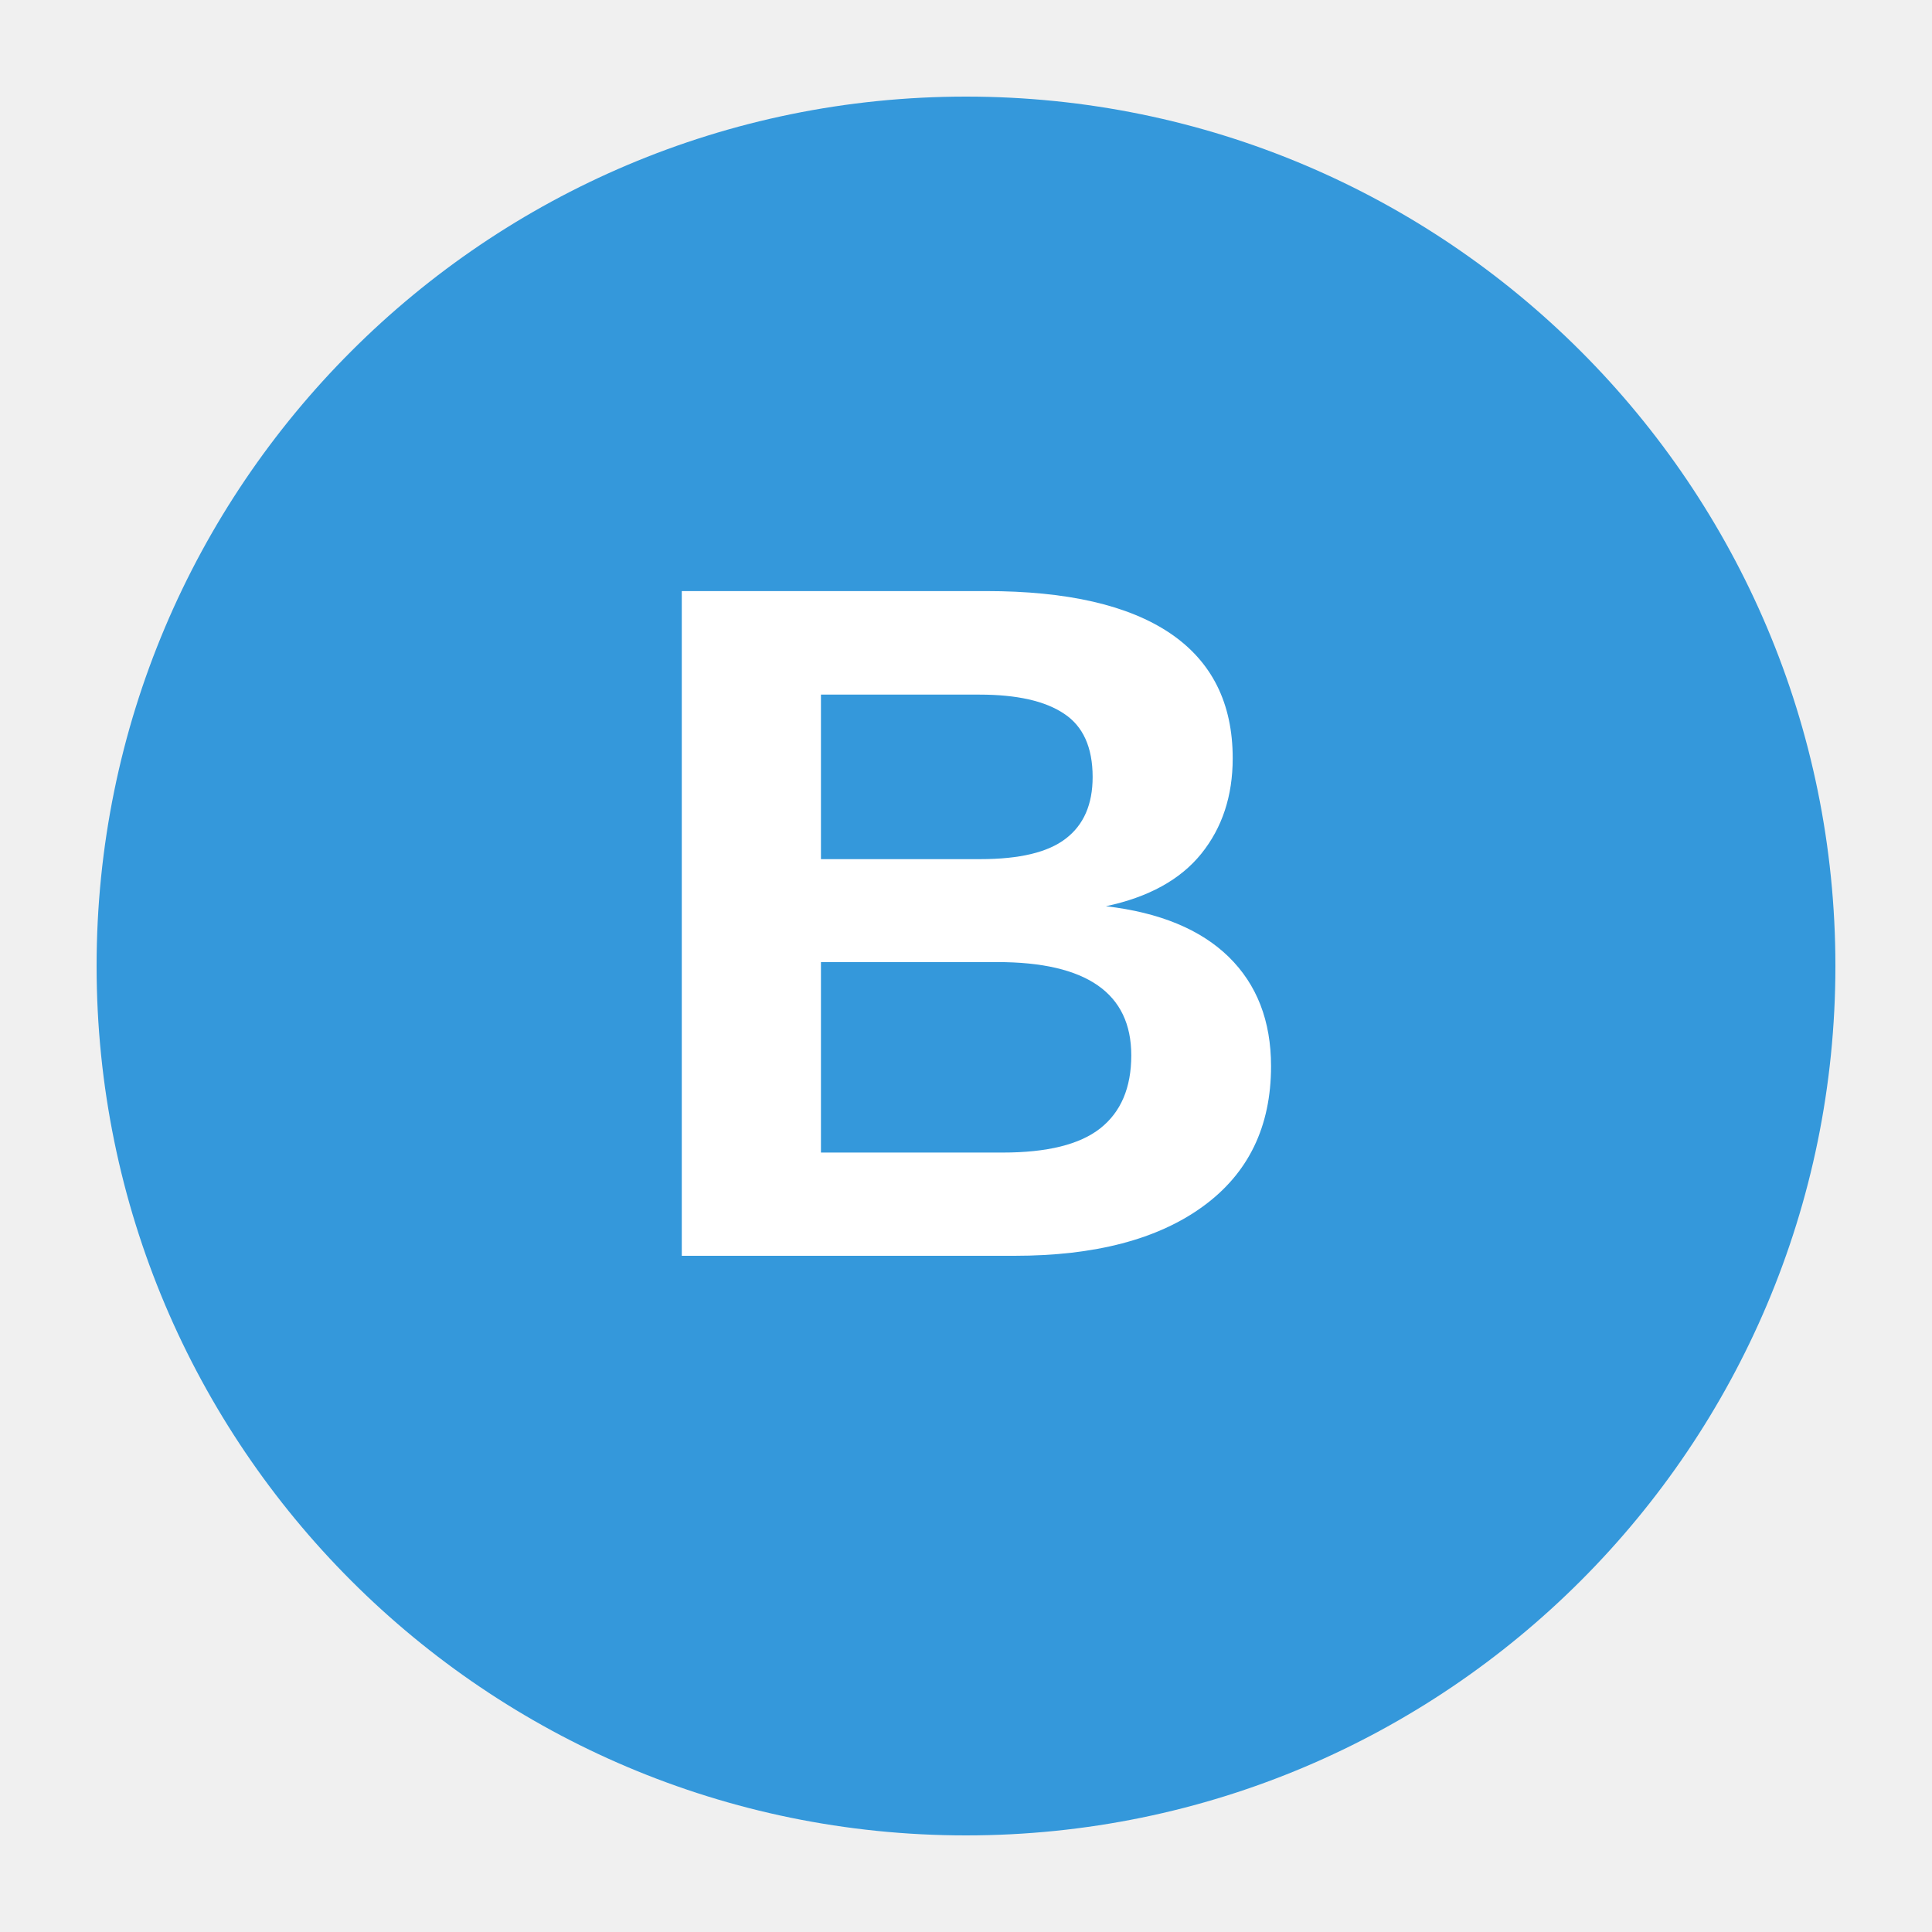
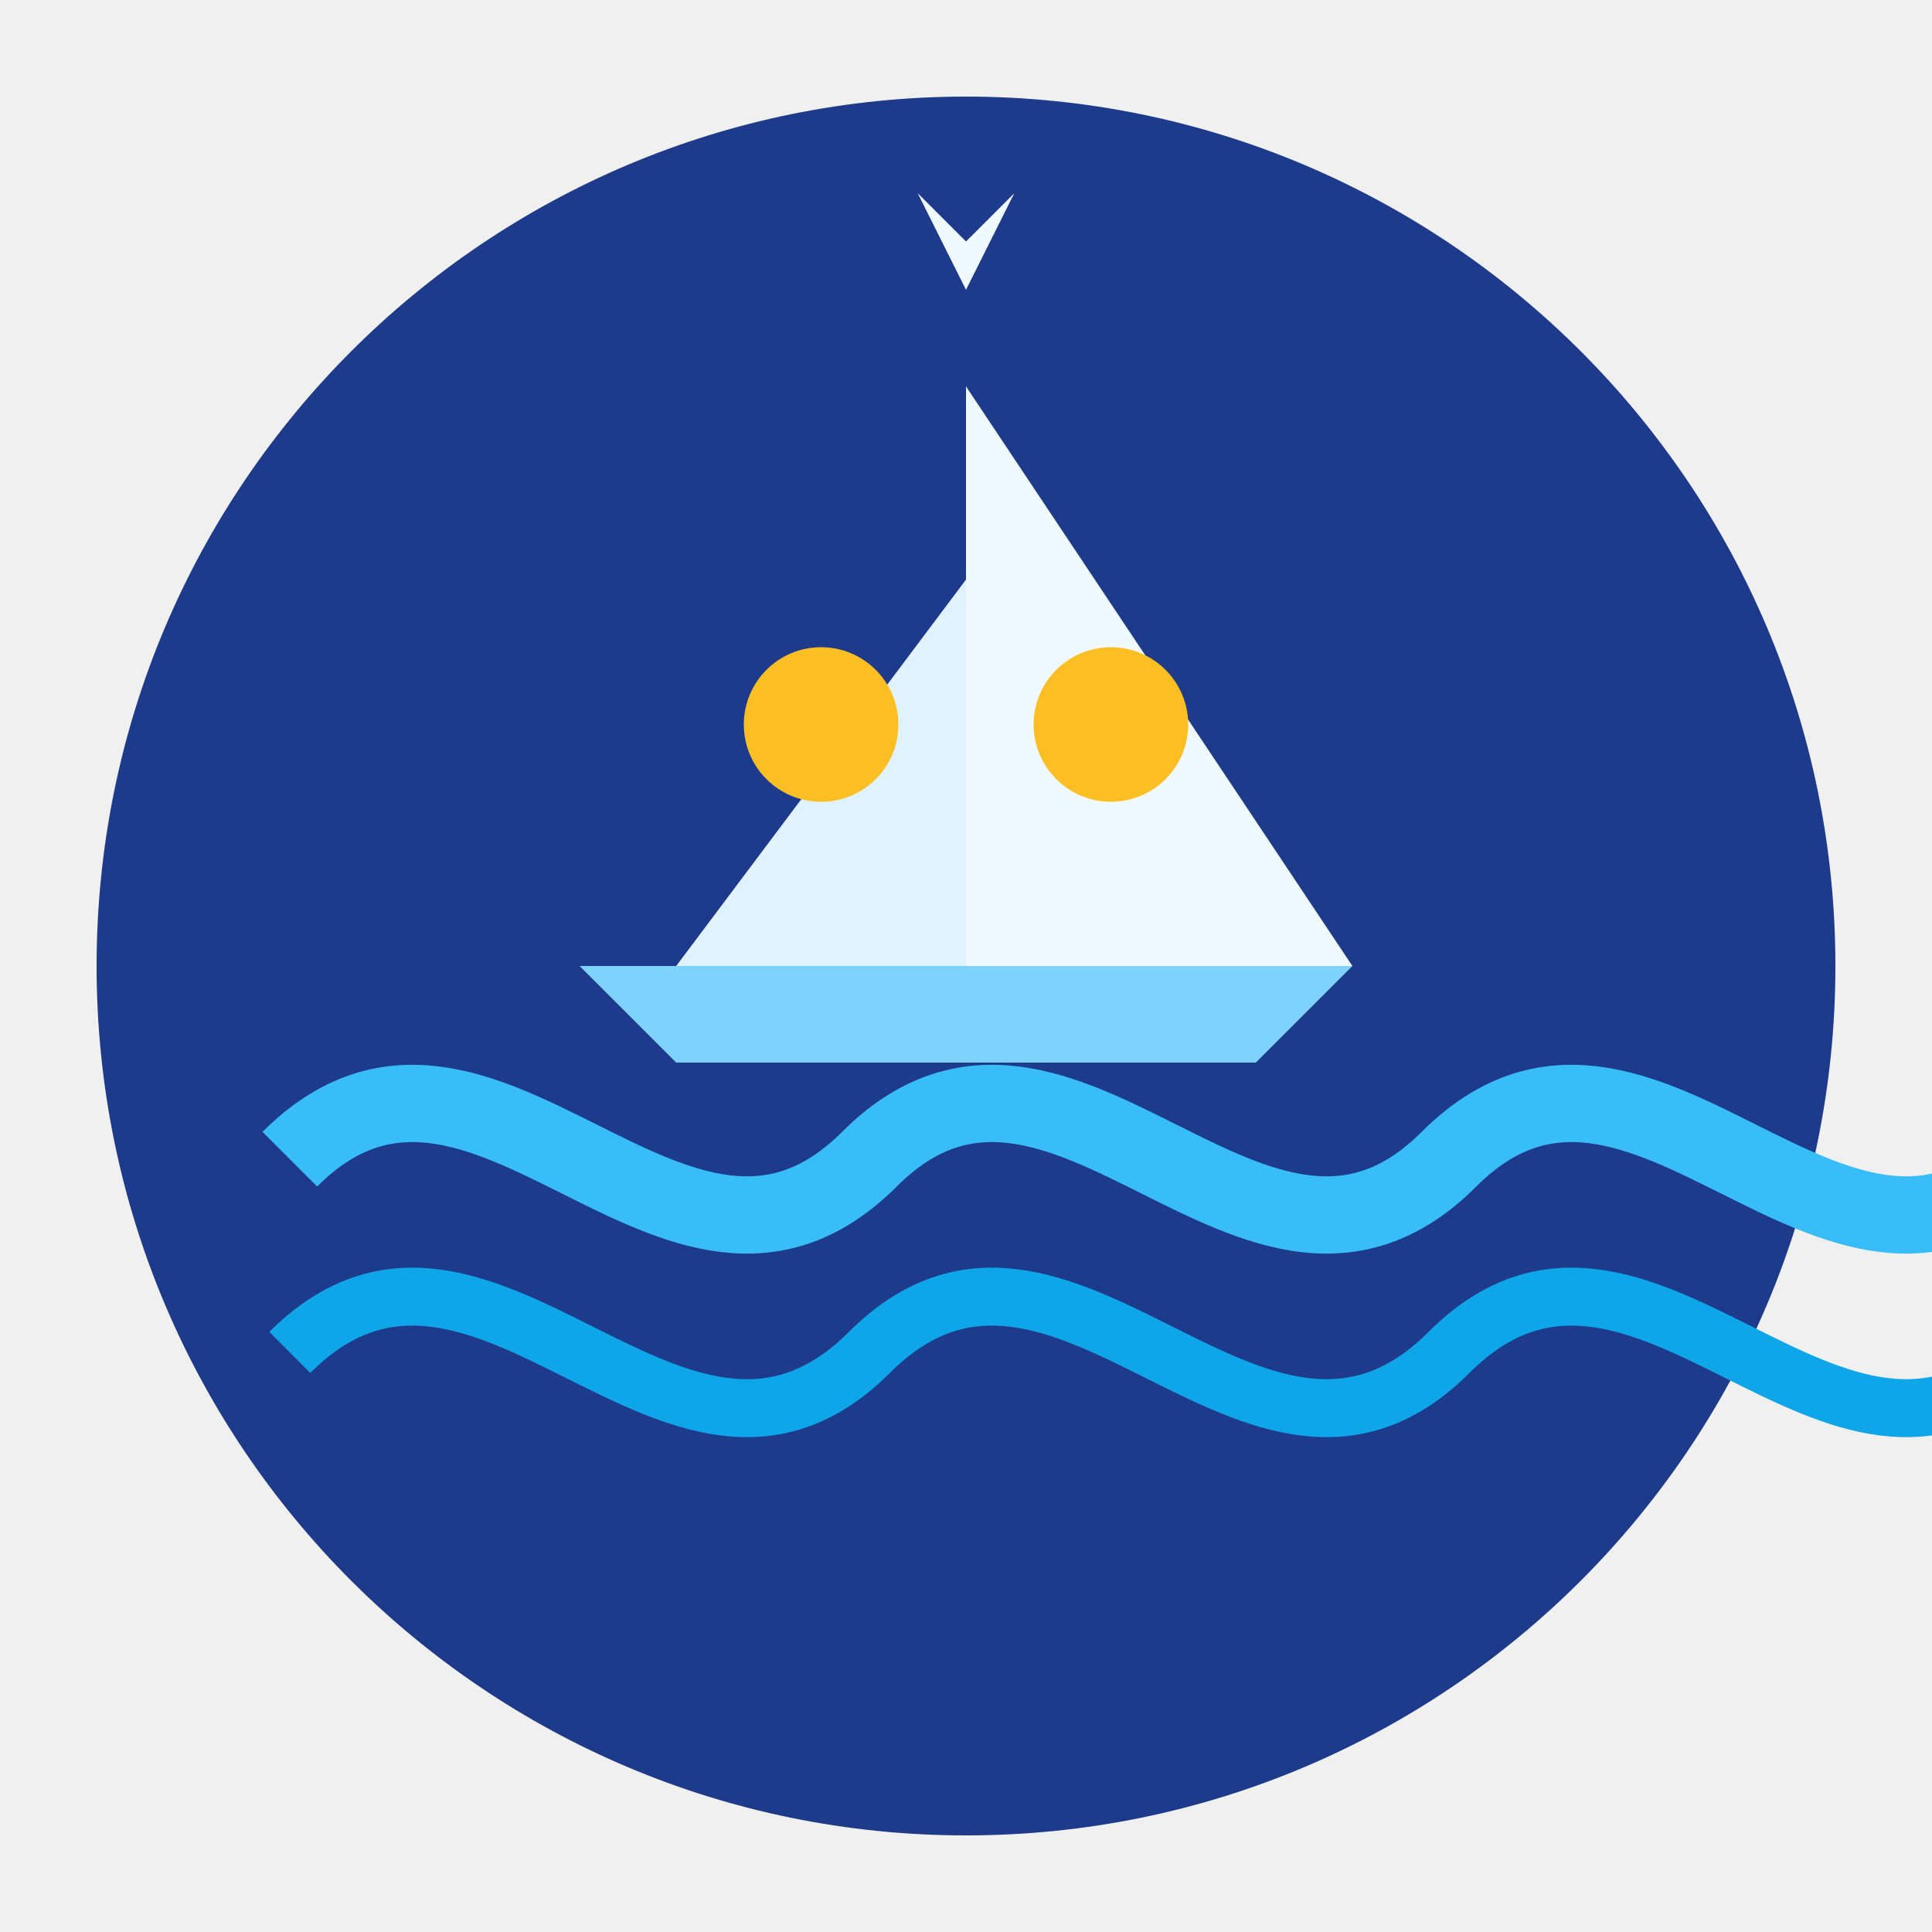
- <svg xmlns="http://www.w3.org/2000/svg" viewBox="0 0 100 100">
-   <circle cx="50" cy="50" r="45" fill="#3498db" />
-   <text x="50" y="65" font-family="Arial" font-size="50" font-weight="bold" text-anchor="middle" fill="#ffffff">B</text>
+ <svg xmlns="http://www.w3.org/2000/svg" viewBox="0 0 200 200" width="200" height="200">
+   <circle cx="100" cy="100" r="90" fill="#1e3a8a" />
+   <path d="M30,120 C50,100 70,140 90,120 C110,100 130,140 150,120 C170,100 190,140 210,120" stroke="#38bdf8" stroke-width="8" fill="none" />
+   <path d="M30,140 C50,120 70,160 90,140 C110,120 130,160 150,140 C170,120 190,160 210,140" stroke="#0ea5e9" stroke-width="6" fill="none" />
+   <polygon points="100,40 100,100 140,100" fill="#f0f9ff" />
+   <polygon points="100,60 100,100 70,100" fill="#e0f2fe" />
+   <path d="M60,100 L140,100 L130,110 L70,110 Z" fill="#7dd3fc" />
+   <circle cx="85" cy="75" r="8" fill="#fbbf24" />
+   <circle cx="115" cy="75" r="8" fill="#fbbf24" />
+   <path d="M100,30 L105,20 L100,25 L95,20 Z" fill="#f0f9ff" />
</svg>
